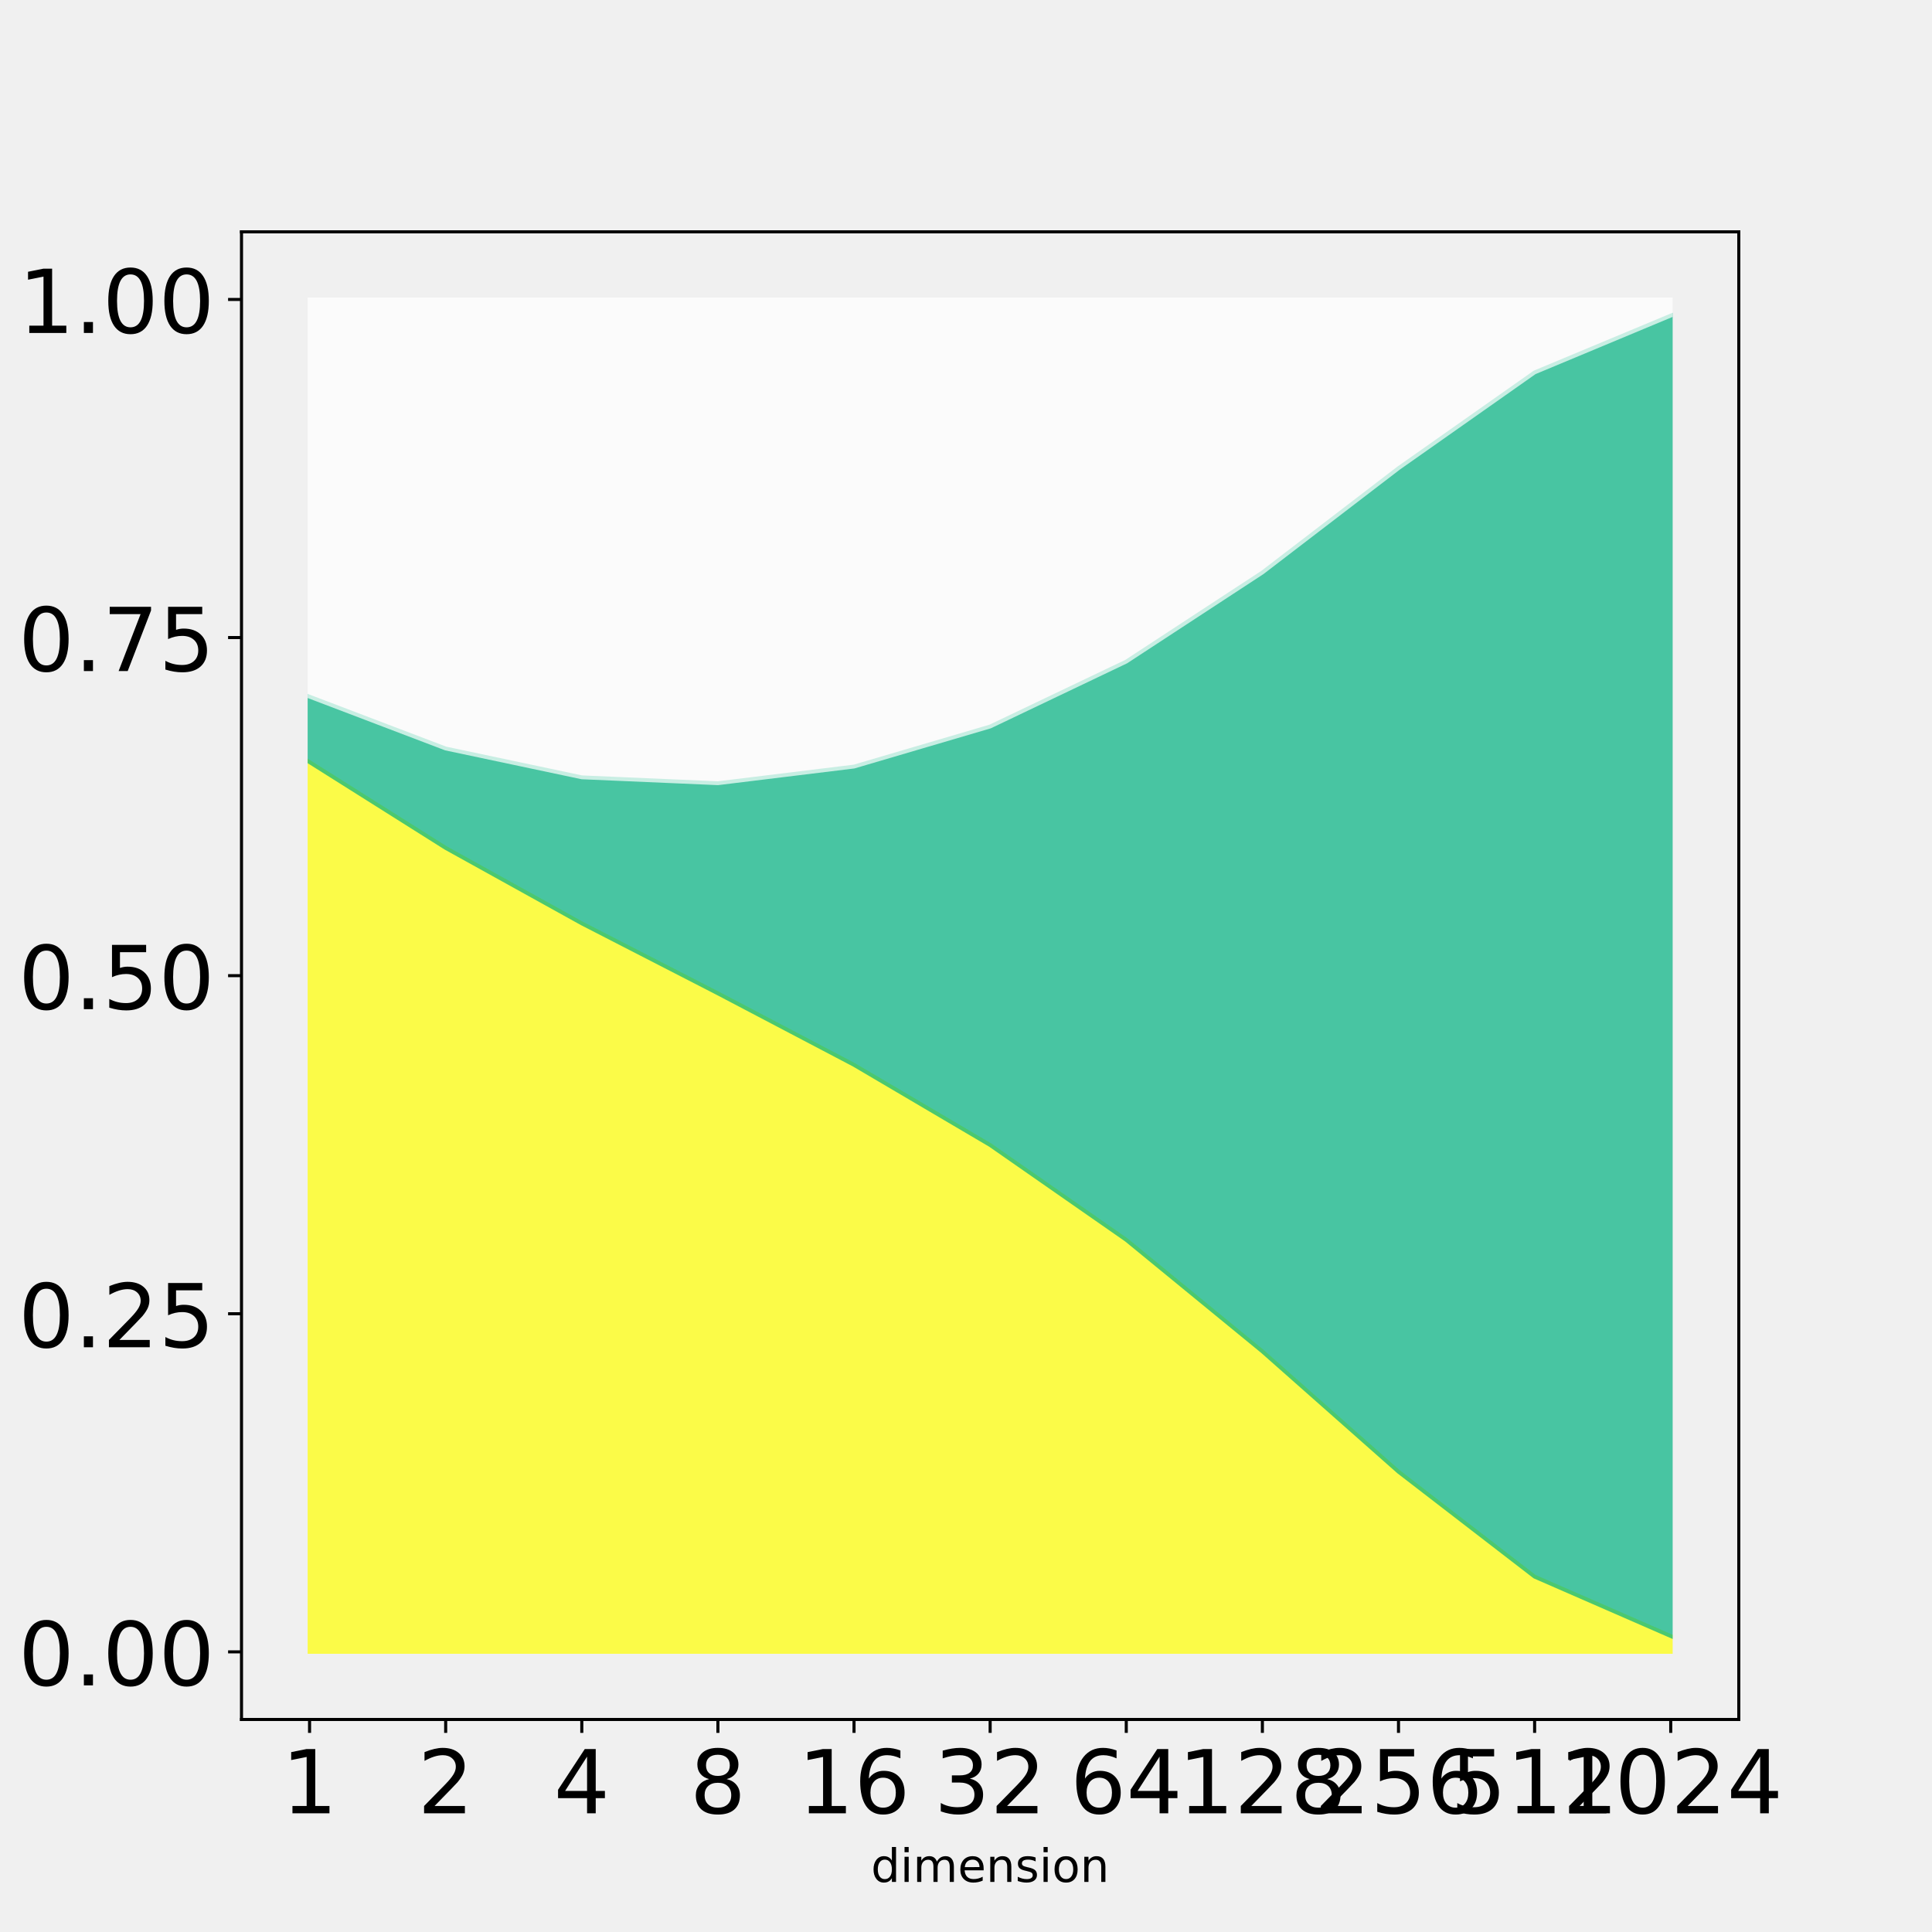
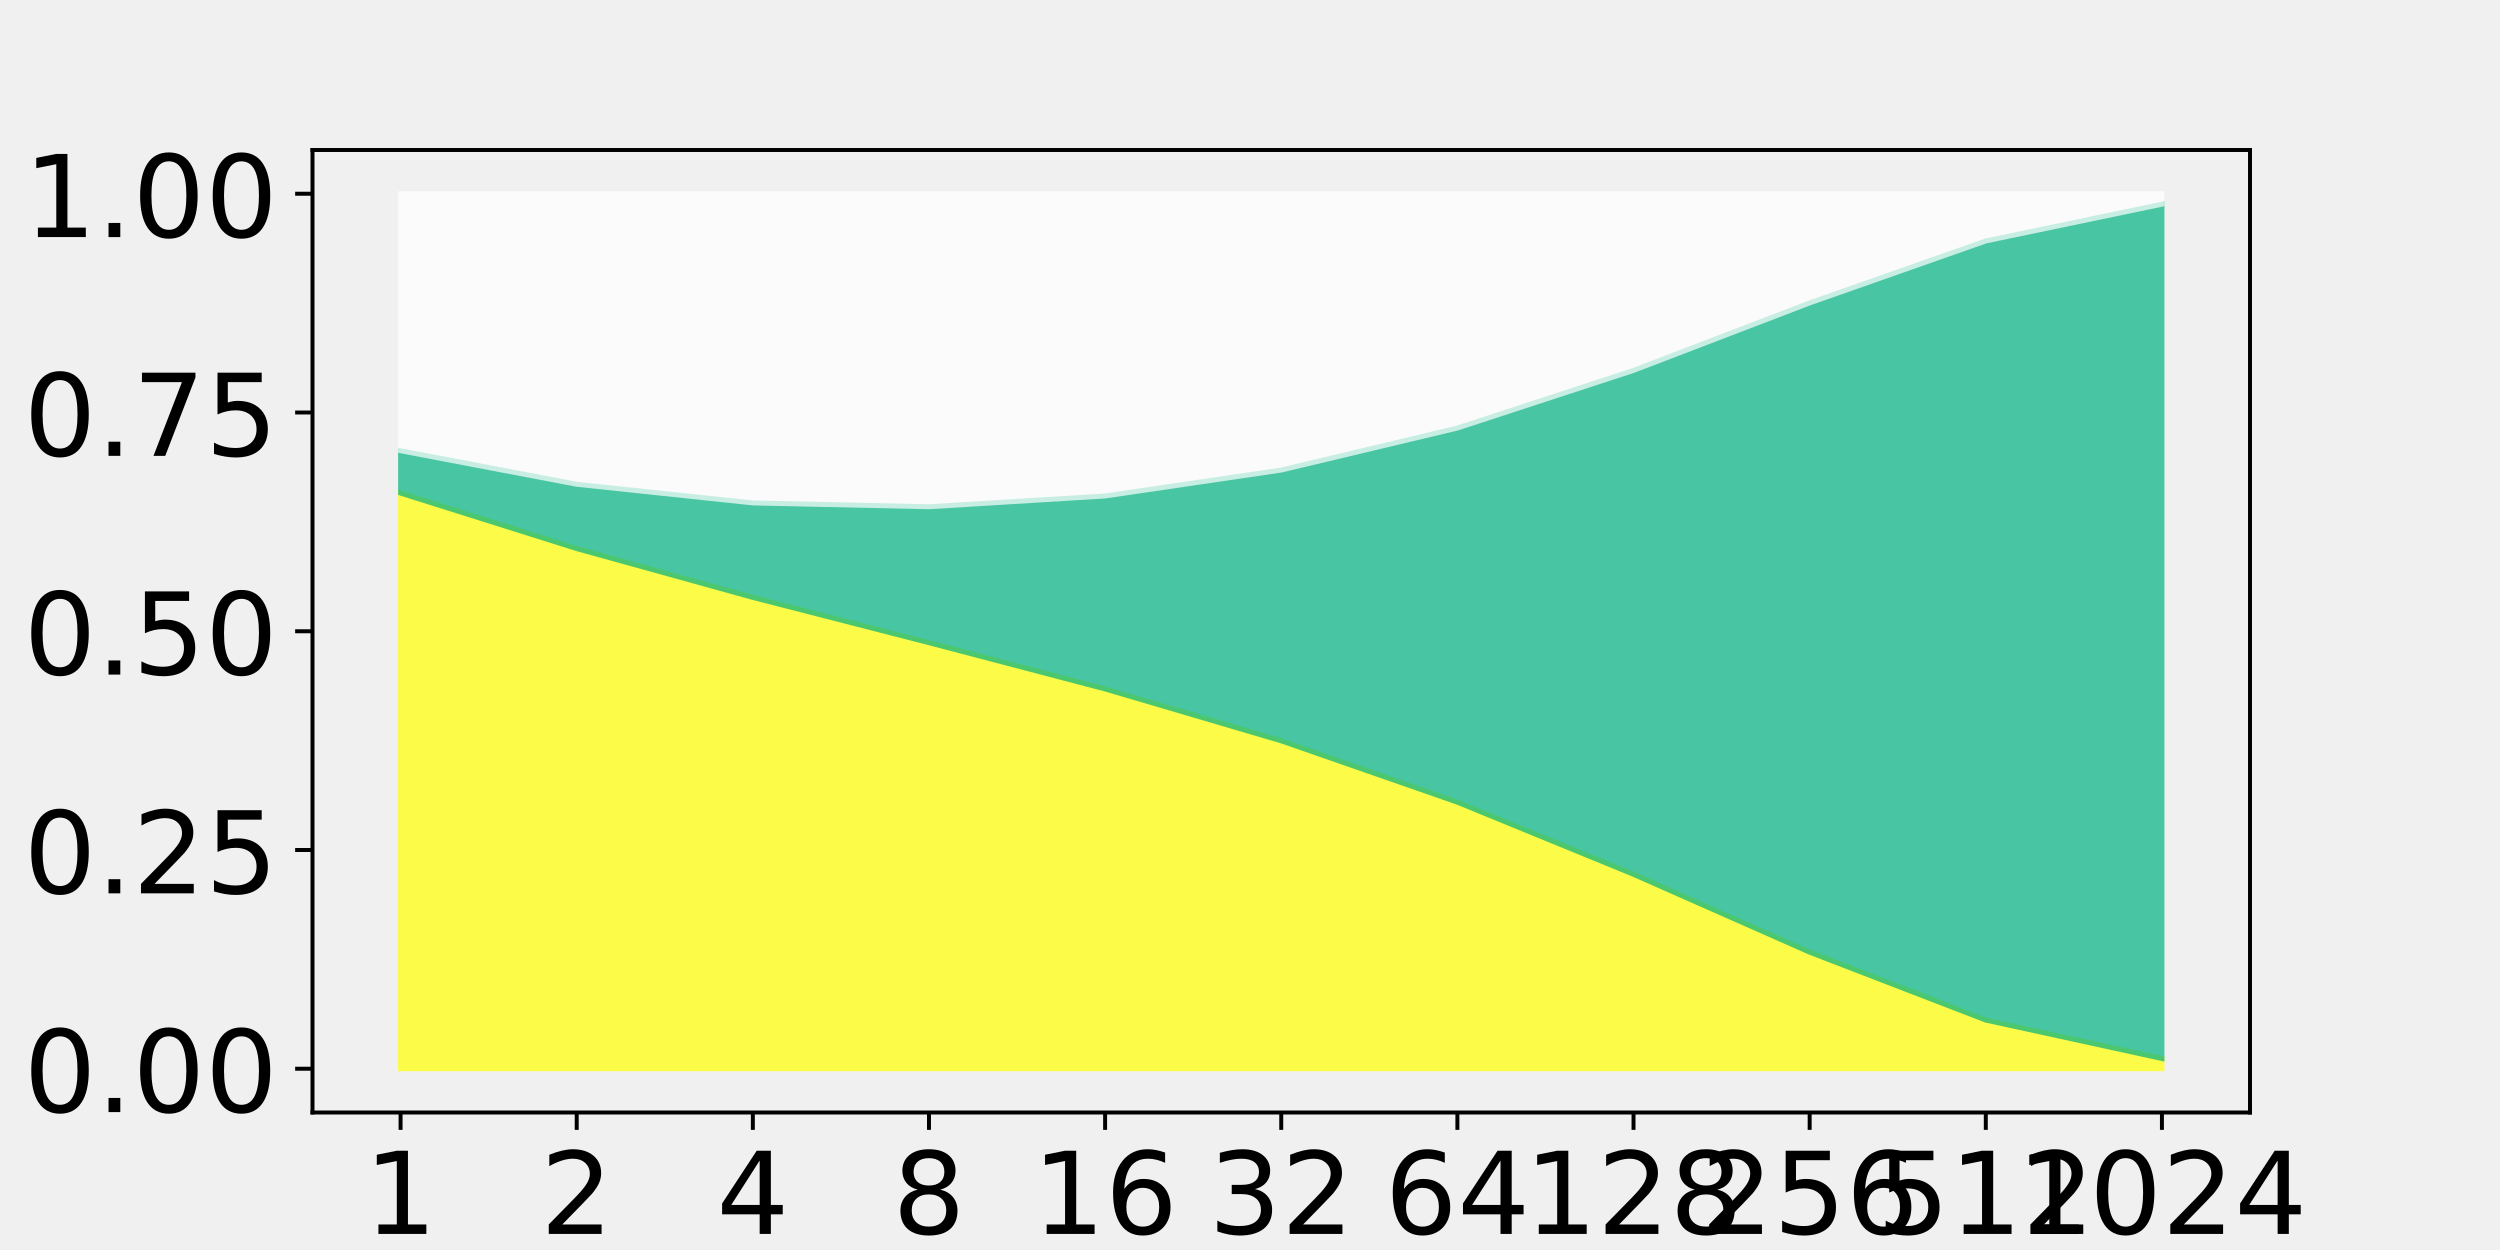
- <svg xmlns="http://www.w3.org/2000/svg" xmlns:xlink="http://www.w3.org/1999/xlink" width="504pt" height="504pt" viewBox="0 0 504 504" version="1.1">
+ <svg xmlns="http://www.w3.org/2000/svg" xmlns:xlink="http://www.w3.org/1999/xlink" width="504pt" height="252pt" viewBox="0 0 504 252" version="1.1">
  <defs>
    <style type="text/css">*{stroke-linejoin: round; stroke-linecap: butt}</style>
  </defs>
  <g id="figure_1">
    <g id="patch_1">
-       <path d="M 0 504  L 504 504  L 504 0  L 0 0  L 0 504  z " style="fill: none" />
+       <path d="M 0 252  L 504 252  L 504 0  L 0 0  L 0 252  z " style="fill: none" />
    </g>
    <g id="axes_1">
      <g id="patch_2">
-         <path d="M 63 448.56  L 453.6 448.56  L 453.6 60.48  L 63 60.48  L 63 448.56  z " style="fill: none" />
+         <path d="M 63 224.28  L 453.6 224.28  L 453.6 30.24  L 63 30.24  L 63 224.28  z " style="fill: none" />
      </g>
      <g id="patch_3">
-         <path d="M 80.755 430.92  L 80.755 198.817  L 116.264 221.2  L 151.773 240.885  L 187.282 259.139  L 222.791 277.794  L 258.3 298.708  L 293.809 323.443  L 329.318 352.536  L 364.827 383.928  L 400.336 411.303  L 435.845 426.798  L 435.845 430.92  z " clip-path="url(#pc834391503)" style="fill: #ffff00; opacity: 0.7; stroke: #ffff00; stroke-linejoin: miter" />
+         <path d="M 80.755 215.46  L 80.755 99.409  L 116.264 110.6  L 151.773 120.442  L 187.282 129.57  L 222.791 138.897  L 258.3 149.354  L 293.809 161.721  L 329.318 176.268  L 364.827 191.964  L 400.336 205.651  L 435.845 213.399  L 435.845 215.46  z " clip-path="url(#p69ccc727ed)" style="fill: #ffff00; opacity: 0.7; stroke: #ffff00; stroke-linejoin: miter" />
      </g>
      <g id="patch_4">
-         <path d="M 80.755 198.817  L 80.755 181.744  L 116.264 195.264  L 151.773 202.783  L 187.282 204.319  L 222.791 199.975  L 258.3 189.526  L 293.809 172.585  L 329.318 149.347  L 364.827 122.139  L 400.336 97.151  L 435.845 82.332  L 435.845 426.798  L 400.336 411.303  L 364.827 383.928  L 329.318 352.536  L 293.809 323.443  L 258.3 298.708  L 222.791 277.794  L 187.282 259.139  L 151.773 240.885  L 116.264 221.2  z " clip-path="url(#pc834391503)" style="fill: #00b280; opacity: 0.7; stroke: #00b280; stroke-linejoin: miter" />
+         <path d="M 80.755 99.409  L 80.755 90.872  L 116.264 97.632  L 151.773 101.391  L 187.282 102.16  L 222.791 99.988  L 258.3 94.763  L 293.809 86.293  L 329.318 74.674  L 364.827 61.069  L 400.336 48.576  L 435.845 41.166  L 435.845 213.399  L 400.336 205.651  L 364.827 191.964  L 329.318 176.268  L 293.809 161.721  L 258.3 149.354  L 222.791 138.897  L 187.282 129.57  L 151.773 120.442  L 116.264 110.6  z " clip-path="url(#p69ccc727ed)" style="fill: #00b280; opacity: 0.7; stroke: #00b280; stroke-linejoin: miter" />
      </g>
      <g id="patch_5">
-         <path d="M 80.755 181.744  L 80.755 78.12  L 116.264 78.12  L 151.773 78.12  L 187.282 78.12  L 222.791 78.12  L 258.3 78.12  L 293.809 78.12  L 329.318 78.12  L 364.827 78.12  L 400.336 78.12  L 435.845 78.12  L 435.845 82.332  L 400.336 97.151  L 364.827 122.139  L 329.318 149.347  L 293.809 172.585  L 258.3 189.526  L 222.791 199.975  L 187.282 204.319  L 151.773 202.783  L 116.264 195.264  z " clip-path="url(#pc834391503)" style="fill: #ffffff; opacity: 0.7; stroke: #ffffff; stroke-linejoin: miter" />
+         <path d="M 80.755 90.872  L 80.755 39.06  L 116.264 39.06  L 151.773 39.06  L 187.282 39.06  L 222.791 39.06  L 258.3 39.06  L 293.809 39.06  L 329.318 39.06  L 364.827 39.06  L 400.336 39.06  L 435.845 39.06  L 435.845 41.166  L 400.336 48.576  L 364.827 61.069  L 329.318 74.674  L 293.809 86.293  L 258.3 94.763  L 222.791 99.988  L 187.282 102.16  L 151.773 101.391  L 116.264 97.632  z " clip-path="url(#p69ccc727ed)" style="fill: #ffffff; opacity: 0.7; stroke: #ffffff; stroke-linejoin: miter" />
      </g>
      <g id="matplotlib.axis_1">
        <g id="xtick_1">
          <g id="line2d_1">
            <defs>
-               <path id="mc78820b374" d="M 0 0  L 0 3.5  " style="stroke: #000000; stroke-width: 0.8" />
+               <path id="m7e8627ae58" d="M 0 0  L 0 3.5  " style="stroke: #000000; stroke-width: 0.8" />
            </defs>
            <g>
-               <use xlink:href="#mc78820b374" x="80.755" y="448.56" style="stroke: #000000; stroke-width: 0.8" />
+               <use xlink:href="#m7e8627ae58" x="80.755" y="224.28" style="stroke: #000000; stroke-width: 0.8" />
            </g>
          </g>
          <g id="text_1">
-             <g transform="translate(73.43767 473.0364) scale(0.23 -0.23)">
+             <g transform="translate(73.43767 248.7564) scale(0.23 -0.23)">
              <defs>
                <path id="DejaVuSans-31" d="M 794 531  L 1825 531  L 1825 4091  L 703 3866  L 703 4441  L 1819 4666  L 2450 4666  L 2450 531  L 3481 531  L 3481 0  L 794 0  L 794 531  z " transform="scale(0.015625)" />
              </defs>
              <use xlink:href="#DejaVuSans-31" />
            </g>
          </g>
        </g>
        <g id="xtick_2">
          <g id="line2d_2">
            <g>
-               <use xlink:href="#mc78820b374" x="116.264" y="448.56" style="stroke: #000000; stroke-width: 0.8" />
+               <use xlink:href="#m7e8627ae58" x="116.264" y="224.28" style="stroke: #000000; stroke-width: 0.8" />
            </g>
          </g>
          <g id="text_2">
-             <g transform="translate(108.9468 473.0364) scale(0.23 -0.23)">
+             <g transform="translate(108.9468 248.7564) scale(0.23 -0.23)">
              <defs>
                <path id="DejaVuSans-32" d="M 1228 531  L 3431 531  L 3431 0  L 469 0  L 469 531  Q 828 903 1448 1529  Q 2069 2156 2228 2338  Q 2531 2678 2651 2914  Q 2772 3150 2772 3378  Q 2772 3750 2511 3984  Q 2250 4219 1831 4219  Q 1534 4219 1204 4116  Q 875 4013 500 3803  L 500 4441  Q 881 4594 1212 4672  Q 1544 4750 1819 4750  Q 2544 4750 2975 4387  Q 3406 4025 3406 3419  Q 3406 3131 3298 2873  Q 3191 2616 2906 2266  Q 2828 2175 2409 1742  Q 1991 1309 1228 531  z " transform="scale(0.015625)" />
              </defs>
              <use xlink:href="#DejaVuSans-32" />
            </g>
          </g>
        </g>
        <g id="xtick_3">
          <g id="line2d_3">
            <g>
-               <use xlink:href="#mc78820b374" x="151.773" y="448.56" style="stroke: #000000; stroke-width: 0.8" />
+               <use xlink:href="#m7e8627ae58" x="151.773" y="224.28" style="stroke: #000000; stroke-width: 0.8" />
            </g>
          </g>
          <g id="text_3">
-             <g transform="translate(144.4559 473.0364) scale(0.23 -0.23)">
+             <g transform="translate(144.4559 248.7564) scale(0.23 -0.23)">
              <defs>
                <path id="DejaVuSans-34" d="M 2419 4116  L 825 1625  L 2419 1625  L 2419 4116  z M 2253 4666  L 3047 4666  L 3047 1625  L 3713 1625  L 3713 1100  L 3047 1100  L 3047 0  L 2419 0  L 2419 1100  L 313 1100  L 313 1709  L 2253 4666  z " transform="scale(0.015625)" />
              </defs>
              <use xlink:href="#DejaVuSans-34" />
            </g>
          </g>
        </g>
        <g id="xtick_4">
          <g id="line2d_4">
            <g>
-               <use xlink:href="#mc78820b374" x="187.282" y="448.56" style="stroke: #000000; stroke-width: 0.8" />
+               <use xlink:href="#m7e8627ae58" x="187.282" y="224.28" style="stroke: #000000; stroke-width: 0.8" />
            </g>
          </g>
          <g id="text_4">
-             <g transform="translate(179.9649 473.0364) scale(0.23 -0.23)">
+             <g transform="translate(179.9649 248.7564) scale(0.23 -0.23)">
              <defs>
                <path id="DejaVuSans-38" d="M 2034 2216  Q 1584 2216 1326 1975  Q 1069 1734 1069 1313  Q 1069 891 1326 650  Q 1584 409 2034 409  Q 2484 409 2743 651  Q 3003 894 3003 1313  Q 3003 1734 2745 1975  Q 2488 2216 2034 2216  z M 1403 2484  Q 997 2584 770 2862  Q 544 3141 544 3541  Q 544 4100 942 4425  Q 1341 4750 2034 4750  Q 2731 4750 3128 4425  Q 3525 4100 3525 3541  Q 3525 3141 3298 2862  Q 3072 2584 2669 2484  Q 3125 2378 3379 2068  Q 3634 1759 3634 1313  Q 3634 634 3220 271  Q 2806 -91 2034 -91  Q 1263 -91 848 271  Q 434 634 434 1313  Q 434 1759 690 2068  Q 947 2378 1403 2484  z M 1172 3481  Q 1172 3119 1398 2916  Q 1625 2713 2034 2713  Q 2441 2713 2670 2916  Q 2900 3119 2900 3481  Q 2900 3844 2670 4047  Q 2441 4250 2034 4250  Q 1625 4250 1398 4047  Q 1172 3844 1172 3481  z " transform="scale(0.015625)" />
              </defs>
              <use xlink:href="#DejaVuSans-38" />
            </g>
          </g>
        </g>
        <g id="xtick_5">
          <g id="line2d_5">
            <g>
-               <use xlink:href="#mc78820b374" x="222.791" y="448.56" style="stroke: #000000; stroke-width: 0.8" />
+               <use xlink:href="#m7e8627ae58" x="222.791" y="224.28" style="stroke: #000000; stroke-width: 0.8" />
            </g>
          </g>
          <g id="text_5">
-             <g transform="translate(208.1572 473.0364) scale(0.23 -0.23)">
+             <g transform="translate(208.1572 248.7564) scale(0.23 -0.23)">
              <defs>
                <path id="DejaVuSans-36" d="M 2113 2584  Q 1688 2584 1439 2293  Q 1191 2003 1191 1497  Q 1191 994 1439 701  Q 1688 409 2113 409  Q 2538 409 2786 701  Q 3034 994 3034 1497  Q 3034 2003 2786 2293  Q 2538 2584 2113 2584  z M 3366 4563  L 3366 3988  Q 3128 4100 2886 4159  Q 2644 4219 2406 4219  Q 1781 4219 1451 3797  Q 1122 3375 1075 2522  Q 1259 2794 1537 2939  Q 1816 3084 2150 3084  Q 2853 3084 3261 2657  Q 3669 2231 3669 1497  Q 3669 778 3244 343  Q 2819 -91 2113 -91  Q 1303 -91 875 529  Q 447 1150 447 2328  Q 447 3434 972 4092  Q 1497 4750 2381 4750  Q 2619 4750 2861 4703  Q 3103 4656 3366 4563  z " transform="scale(0.015625)" />
              </defs>
              <use xlink:href="#DejaVuSans-31" />
              <use xlink:href="#DejaVuSans-36" transform="translate(63.62305 0)" />
            </g>
          </g>
        </g>
        <g id="xtick_6">
          <g id="line2d_6">
            <g>
-               <use xlink:href="#mc78820b374" x="258.3" y="448.56" style="stroke: #000000; stroke-width: 0.8" />
+               <use xlink:href="#m7e8627ae58" x="258.3" y="224.28" style="stroke: #000000; stroke-width: 0.8" />
            </g>
          </g>
          <g id="text_6">
-             <g transform="translate(243.6662 473.0364) scale(0.23 -0.23)">
+             <g transform="translate(243.6662 248.7564) scale(0.23 -0.23)">
              <defs>
                <path id="DejaVuSans-33" d="M 2597 2516  Q 3050 2419 3304 2112  Q 3559 1806 3559 1356  Q 3559 666 3084 287  Q 2609 -91 1734 -91  Q 1441 -91 1130 -33  Q 819 25 488 141  L 488 750  Q 750 597 1062 519  Q 1375 441 1716 441  Q 2309 441 2620 675  Q 2931 909 2931 1356  Q 2931 1769 2642 2001  Q 2353 2234 1838 2234  L 1294 2234  L 1294 2753  L 1863 2753  Q 2328 2753 2575 2939  Q 2822 3125 2822 3475  Q 2822 3834 2567 4026  Q 2313 4219 1838 4219  Q 1578 4219 1281 4162  Q 984 4106 628 3988  L 628 4550  Q 988 4650 1302 4700  Q 1616 4750 1894 4750  Q 2613 4750 3031 4423  Q 3450 4097 3450 3541  Q 3450 3153 3228 2886  Q 3006 2619 2597 2516  z " transform="scale(0.015625)" />
              </defs>
              <use xlink:href="#DejaVuSans-33" />
              <use xlink:href="#DejaVuSans-32" transform="translate(63.62305 0)" />
            </g>
          </g>
        </g>
        <g id="xtick_7">
          <g id="line2d_7">
            <g>
-               <use xlink:href="#mc78820b374" x="293.809" y="448.56" style="stroke: #000000; stroke-width: 0.8" />
+               <use xlink:href="#m7e8627ae58" x="293.809" y="224.28" style="stroke: #000000; stroke-width: 0.8" />
            </g>
          </g>
          <g id="text_7">
-             <g transform="translate(279.1753 473.0364) scale(0.23 -0.23)">
+             <g transform="translate(279.1753 248.7564) scale(0.23 -0.23)">
              <use xlink:href="#DejaVuSans-36" />
              <use xlink:href="#DejaVuSans-34" transform="translate(63.62305 0)" />
            </g>
          </g>
        </g>
        <g id="xtick_8">
          <g id="line2d_8">
            <g>
-               <use xlink:href="#mc78820b374" x="329.318" y="448.56" style="stroke: #000000; stroke-width: 0.8" />
+               <use xlink:href="#m7e8627ae58" x="329.318" y="224.28" style="stroke: #000000; stroke-width: 0.8" />
            </g>
          </g>
          <g id="text_8">
-             <g transform="translate(307.3676 473.0364) scale(0.23 -0.23)">
+             <g transform="translate(307.3676 248.7564) scale(0.23 -0.23)">
              <use xlink:href="#DejaVuSans-31" />
              <use xlink:href="#DejaVuSans-32" transform="translate(63.62305 0)" />
              <use xlink:href="#DejaVuSans-38" transform="translate(127.2461 0)" />
            </g>
          </g>
        </g>
        <g id="xtick_9">
          <g id="line2d_9">
            <g>
-               <use xlink:href="#mc78820b374" x="364.827" y="448.56" style="stroke: #000000; stroke-width: 0.8" />
+               <use xlink:href="#m7e8627ae58" x="364.827" y="224.28" style="stroke: #000000; stroke-width: 0.8" />
            </g>
          </g>
          <g id="text_9">
-             <g transform="translate(342.8766 473.0364) scale(0.23 -0.23)">
+             <g transform="translate(342.8766 248.7564) scale(0.23 -0.23)">
              <defs>
                <path id="DejaVuSans-35" d="M 691 4666  L 3169 4666  L 3169 4134  L 1269 4134  L 1269 2991  Q 1406 3038 1543 3061  Q 1681 3084 1819 3084  Q 2600 3084 3056 2656  Q 3513 2228 3513 1497  Q 3513 744 3044 326  Q 2575 -91 1722 -91  Q 1428 -91 1123 -41  Q 819 9 494 109  L 494 744  Q 775 591 1075 516  Q 1375 441 1709 441  Q 2250 441 2565 725  Q 2881 1009 2881 1497  Q 2881 1984 2565 2268  Q 2250 2553 1709 2553  Q 1456 2553 1204 2497  Q 953 2441 691 2322  L 691 4666  z " transform="scale(0.015625)" />
              </defs>
              <use xlink:href="#DejaVuSans-32" />
              <use xlink:href="#DejaVuSans-35" transform="translate(63.62305 0)" />
              <use xlink:href="#DejaVuSans-36" transform="translate(127.2461 0)" />
            </g>
          </g>
        </g>
        <g id="xtick_10">
          <g id="line2d_10">
            <g>
-               <use xlink:href="#mc78820b374" x="400.336" y="448.56" style="stroke: #000000; stroke-width: 0.8" />
+               <use xlink:href="#m7e8627ae58" x="400.336" y="224.28" style="stroke: #000000; stroke-width: 0.8" />
            </g>
          </g>
          <g id="text_10">
-             <g transform="translate(378.3857 473.0364) scale(0.23 -0.23)">
+             <g transform="translate(378.3857 248.7564) scale(0.23 -0.23)">
              <use xlink:href="#DejaVuSans-35" />
              <use xlink:href="#DejaVuSans-31" transform="translate(63.62305 0)" />
              <use xlink:href="#DejaVuSans-32" transform="translate(127.2461 0)" />
            </g>
          </g>
        </g>
        <g id="xtick_11">
          <g id="line2d_11">
            <g>
-               <use xlink:href="#mc78820b374" x="435.845" y="448.56" style="stroke: #000000; stroke-width: 0.8" />
+               <use xlink:href="#m7e8627ae58" x="435.845" y="224.28" style="stroke: #000000; stroke-width: 0.8" />
            </g>
          </g>
          <g id="text_11">
-             <g transform="translate(406.578 473.0364) scale(0.23 -0.23)">
+             <g transform="translate(406.578 248.7564) scale(0.23 -0.23)">
              <defs>
                <path id="DejaVuSans-30" d="M 2034 4250  Q 1547 4250 1301 3770  Q 1056 3291 1056 2328  Q 1056 1369 1301 889  Q 1547 409 2034 409  Q 2525 409 2770 889  Q 3016 1369 3016 2328  Q 3016 3291 2770 3770  Q 2525 4250 2034 4250  z M 2034 4750  Q 2819 4750 3233 4129  Q 3647 3509 3647 2328  Q 3647 1150 3233 529  Q 2819 -91 2034 -91  Q 1250 -91 836 529  Q 422 1150 422 2328  Q 422 3509 836 4129  Q 1250 4750 2034 4750  z " transform="scale(0.015625)" />
              </defs>
              <use xlink:href="#DejaVuSans-31" />
              <use xlink:href="#DejaVuSans-30" transform="translate(63.62305 0)" />
              <use xlink:href="#DejaVuSans-32" transform="translate(127.2461 0)" />
              <use xlink:href="#DejaVuSans-34" transform="translate(190.8691 0)" />
            </g>
          </g>
        </g>
        <g id="text_12">
-           <g transform="translate(227.2191 490.9378) scale(0.12 -0.12)">
+           <g transform="translate(227.2191 266.6578) scale(0.12 -0.12)">
            <defs>
              <path id="DejaVuSans-64" d="M 2906 2969  L 2906 4863  L 3481 4863  L 3481 0  L 2906 0  L 2906 525  Q 2725 213 2448 61  Q 2172 -91 1784 -91  Q 1150 -91 751 415  Q 353 922 353 1747  Q 353 2572 751 3078  Q 1150 3584 1784 3584  Q 2172 3584 2448 3432  Q 2725 3281 2906 2969  z M 947 1747  Q 947 1113 1208 752  Q 1469 391 1925 391  Q 2381 391 2643 752  Q 2906 1113 2906 1747  Q 2906 2381 2643 2742  Q 2381 3103 1925 3103  Q 1469 3103 1208 2742  Q 947 2381 947 1747  z " transform="scale(0.015625)" />
              <path id="DejaVuSans-69" d="M 603 3500  L 1178 3500  L 1178 0  L 603 0  L 603 3500  z M 603 4863  L 1178 4863  L 1178 4134  L 603 4134  L 603 4863  z " transform="scale(0.015625)" />
              <path id="DejaVuSans-6d" d="M 3328 2828  Q 3544 3216 3844 3400  Q 4144 3584 4550 3584  Q 5097 3584 5394 3201  Q 5691 2819 5691 2113  L 5691 0  L 5113 0  L 5113 2094  Q 5113 2597 4934 2840  Q 4756 3084 4391 3084  Q 3944 3084 3684 2787  Q 3425 2491 3425 1978  L 3425 0  L 2847 0  L 2847 2094  Q 2847 2600 2669 2842  Q 2491 3084 2119 3084  Q 1678 3084 1418 2786  Q 1159 2488 1159 1978  L 1159 0  L 581 0  L 581 3500  L 1159 3500  L 1159 2956  Q 1356 3278 1631 3431  Q 1906 3584 2284 3584  Q 2666 3584 2933 3390  Q 3200 3197 3328 2828  z " transform="scale(0.015625)" />
              <path id="DejaVuSans-65" d="M 3597 1894  L 3597 1613  L 953 1613  Q 991 1019 1311 708  Q 1631 397 2203 397  Q 2534 397 2845 478  Q 3156 559 3463 722  L 3463 178  Q 3153 47 2828 -22  Q 2503 -91 2169 -91  Q 1331 -91 842 396  Q 353 884 353 1716  Q 353 2575 817 3079  Q 1281 3584 2069 3584  Q 2775 3584 3186 3129  Q 3597 2675 3597 1894  z M 3022 2063  Q 3016 2534 2758 2815  Q 2500 3097 2075 3097  Q 1594 3097 1305 2825  Q 1016 2553 972 2059  L 3022 2063  z " transform="scale(0.015625)" />
              <path id="DejaVuSans-6e" d="M 3513 2113  L 3513 0  L 2938 0  L 2938 2094  Q 2938 2591 2744 2837  Q 2550 3084 2163 3084  Q 1697 3084 1428 2787  Q 1159 2491 1159 1978  L 1159 0  L 581 0  L 581 3500  L 1159 3500  L 1159 2956  Q 1366 3272 1645 3428  Q 1925 3584 2291 3584  Q 2894 3584 3203 3211  Q 3513 2838 3513 2113  z " transform="scale(0.015625)" />
              <path id="DejaVuSans-73" d="M 2834 3397  L 2834 2853  Q 2591 2978 2328 3040  Q 2066 3103 1784 3103  Q 1356 3103 1142 2972  Q 928 2841 928 2578  Q 928 2378 1081 2264  Q 1234 2150 1697 2047  L 1894 2003  Q 2506 1872 2764 1633  Q 3022 1394 3022 966  Q 3022 478 2636 193  Q 2250 -91 1575 -91  Q 1294 -91 989 -36  Q 684 19 347 128  L 347 722  Q 666 556 975 473  Q 1284 391 1588 391  Q 1994 391 2212 530  Q 2431 669 2431 922  Q 2431 1156 2273 1281  Q 2116 1406 1581 1522  L 1381 1569  Q 847 1681 609 1914  Q 372 2147 372 2553  Q 372 3047 722 3315  Q 1072 3584 1716 3584  Q 2034 3584 2315 3537  Q 2597 3491 2834 3397  z " transform="scale(0.015625)" />
              <path id="DejaVuSans-6f" d="M 1959 3097  Q 1497 3097 1228 2736  Q 959 2375 959 1747  Q 959 1119 1226 758  Q 1494 397 1959 397  Q 2419 397 2687 759  Q 2956 1122 2956 1747  Q 2956 2369 2687 2733  Q 2419 3097 1959 3097  z M 1959 3584  Q 2709 3584 3137 3096  Q 3566 2609 3566 1747  Q 3566 888 3137 398  Q 2709 -91 1959 -91  Q 1206 -91 779 398  Q 353 888 353 1747  Q 353 2609 779 3096  Q 1206 3584 1959 3584  z " transform="scale(0.015625)" />
            </defs>
            <use xlink:href="#DejaVuSans-64" />
            <use xlink:href="#DejaVuSans-69" transform="translate(63.47656 0)" />
            <use xlink:href="#DejaVuSans-6d" transform="translate(91.25977 0)" />
            <use xlink:href="#DejaVuSans-65" transform="translate(188.6719 0)" />
            <use xlink:href="#DejaVuSans-6e" transform="translate(250.1953 0)" />
            <use xlink:href="#DejaVuSans-73" transform="translate(313.5742 0)" />
            <use xlink:href="#DejaVuSans-69" transform="translate(365.6738 0)" />
            <use xlink:href="#DejaVuSans-6f" transform="translate(393.457 0)" />
            <use xlink:href="#DejaVuSans-6e" transform="translate(454.6387 0)" />
          </g>
        </g>
      </g>
      <g id="matplotlib.axis_2">
        <g id="ytick_1">
          <g id="line2d_12">
            <defs>
-               <path id="mf1d544012c" d="M 0 0  L -3.5 0  " style="stroke: #000000; stroke-width: 0.8" />
+               <path id="m8cfa517d47" d="M 0 0  L -3.5 0  " style="stroke: #000000; stroke-width: 0.8" />
            </defs>
            <g>
-               <use xlink:href="#mf1d544012c" x="63" y="430.92" style="stroke: #000000; stroke-width: 0.8" />
+               <use xlink:href="#m8cfa517d47" x="63" y="215.46" style="stroke: #000000; stroke-width: 0.8" />
            </g>
          </g>
          <g id="text_13">
-             <g transform="translate(4.789062 439.6582) scale(0.23 -0.23)">
+             <g transform="translate(4.789062 224.1982) scale(0.23 -0.23)">
              <defs>
                <path id="DejaVuSans-2e" d="M 684 794  L 1344 794  L 1344 0  L 684 0  L 684 794  z " transform="scale(0.015625)" />
              </defs>
              <use xlink:href="#DejaVuSans-30" />
              <use xlink:href="#DejaVuSans-2e" transform="translate(63.62305 0)" />
              <use xlink:href="#DejaVuSans-30" transform="translate(95.41016 0)" />
              <use xlink:href="#DejaVuSans-30" transform="translate(159.0332 0)" />
            </g>
          </g>
        </g>
        <g id="ytick_2">
          <g id="line2d_13">
            <g>
-               <use xlink:href="#mf1d544012c" x="63" y="342.72" style="stroke: #000000; stroke-width: 0.8" />
+               <use xlink:href="#m8cfa517d47" x="63" y="171.36" style="stroke: #000000; stroke-width: 0.8" />
            </g>
          </g>
          <g id="text_14">
-             <g transform="translate(4.789062 351.4582) scale(0.23 -0.23)">
+             <g transform="translate(4.789062 180.0982) scale(0.23 -0.23)">
              <use xlink:href="#DejaVuSans-30" />
              <use xlink:href="#DejaVuSans-2e" transform="translate(63.62305 0)" />
              <use xlink:href="#DejaVuSans-32" transform="translate(95.41016 0)" />
              <use xlink:href="#DejaVuSans-35" transform="translate(159.0332 0)" />
            </g>
          </g>
        </g>
        <g id="ytick_3">
          <g id="line2d_14">
            <g>
-               <use xlink:href="#mf1d544012c" x="63" y="254.52" style="stroke: #000000; stroke-width: 0.8" />
+               <use xlink:href="#m8cfa517d47" x="63" y="127.26" style="stroke: #000000; stroke-width: 0.8" />
            </g>
          </g>
          <g id="text_15">
-             <g transform="translate(4.789062 263.2582) scale(0.23 -0.23)">
+             <g transform="translate(4.789062 135.9982) scale(0.23 -0.23)">
              <use xlink:href="#DejaVuSans-30" />
              <use xlink:href="#DejaVuSans-2e" transform="translate(63.62305 0)" />
              <use xlink:href="#DejaVuSans-35" transform="translate(95.41016 0)" />
              <use xlink:href="#DejaVuSans-30" transform="translate(159.0332 0)" />
            </g>
          </g>
        </g>
        <g id="ytick_4">
          <g id="line2d_15">
            <g>
-               <use xlink:href="#mf1d544012c" x="63" y="166.32" style="stroke: #000000; stroke-width: 0.8" />
+               <use xlink:href="#m8cfa517d47" x="63" y="83.16" style="stroke: #000000; stroke-width: 0.8" />
            </g>
          </g>
          <g id="text_16">
-             <g transform="translate(4.789062 175.0582) scale(0.23 -0.23)">
+             <g transform="translate(4.789062 91.8982) scale(0.23 -0.23)">
              <defs>
                <path id="DejaVuSans-37" d="M 525 4666  L 3525 4666  L 3525 4397  L 1831 0  L 1172 0  L 2766 4134  L 525 4134  L 525 4666  z " transform="scale(0.015625)" />
              </defs>
              <use xlink:href="#DejaVuSans-30" />
              <use xlink:href="#DejaVuSans-2e" transform="translate(63.62305 0)" />
              <use xlink:href="#DejaVuSans-37" transform="translate(95.41016 0)" />
              <use xlink:href="#DejaVuSans-35" transform="translate(159.0332 0)" />
            </g>
          </g>
        </g>
        <g id="ytick_5">
          <g id="line2d_16">
            <g>
-               <use xlink:href="#mf1d544012c" x="63" y="78.12" style="stroke: #000000; stroke-width: 0.8" />
+               <use xlink:href="#m8cfa517d47" x="63" y="39.06" style="stroke: #000000; stroke-width: 0.8" />
            </g>
          </g>
          <g id="text_17">
-             <g transform="translate(4.789062 86.8582) scale(0.23 -0.23)">
+             <g transform="translate(4.789062 47.7982) scale(0.23 -0.23)">
              <use xlink:href="#DejaVuSans-31" />
              <use xlink:href="#DejaVuSans-2e" transform="translate(63.62305 0)" />
              <use xlink:href="#DejaVuSans-30" transform="translate(95.41016 0)" />
              <use xlink:href="#DejaVuSans-30" transform="translate(159.0332 0)" />
            </g>
          </g>
        </g>
      </g>
      <g id="patch_6">
-         <path d="M 63 448.56  L 63 60.48  " style="fill: none; stroke: #000000; stroke-width: 0.8; stroke-linejoin: miter; stroke-linecap: square" />
+         <path d="M 63 224.28  L 63 30.24  " style="fill: none; stroke: #000000; stroke-width: 0.8; stroke-linejoin: miter; stroke-linecap: square" />
      </g>
      <g id="patch_7">
-         <path d="M 453.6 448.56  L 453.6 60.48  " style="fill: none; stroke: #000000; stroke-width: 0.8; stroke-linejoin: miter; stroke-linecap: square" />
+         <path d="M 453.6 224.28  L 453.6 30.24  " style="fill: none; stroke: #000000; stroke-width: 0.8; stroke-linejoin: miter; stroke-linecap: square" />
      </g>
      <g id="patch_8">
-         <path d="M 63 448.56  L 453.6 448.56  " style="fill: none; stroke: #000000; stroke-width: 0.8; stroke-linejoin: miter; stroke-linecap: square" />
+         <path d="M 63 224.28  L 453.6 224.28  " style="fill: none; stroke: #000000; stroke-width: 0.8; stroke-linejoin: miter; stroke-linecap: square" />
      </g>
      <g id="patch_9">
-         <path d="M 63 60.48  L 453.6 60.48  " style="fill: none; stroke: #000000; stroke-width: 0.8; stroke-linejoin: miter; stroke-linecap: square" />
+         <path d="M 63 30.24  L 453.6 30.24  " style="fill: none; stroke: #000000; stroke-width: 0.8; stroke-linejoin: miter; stroke-linecap: square" />
      </g>
    </g>
  </g>
  <defs>
-     <clipPath id="pc834391503">
-       <rect x="63" y="60.48" width="390.6" height="388.08" />
+     <clipPath id="p69ccc727ed">
+       <rect x="63" y="30.24" width="390.6" height="194.04" />
    </clipPath>
  </defs>
</svg>
